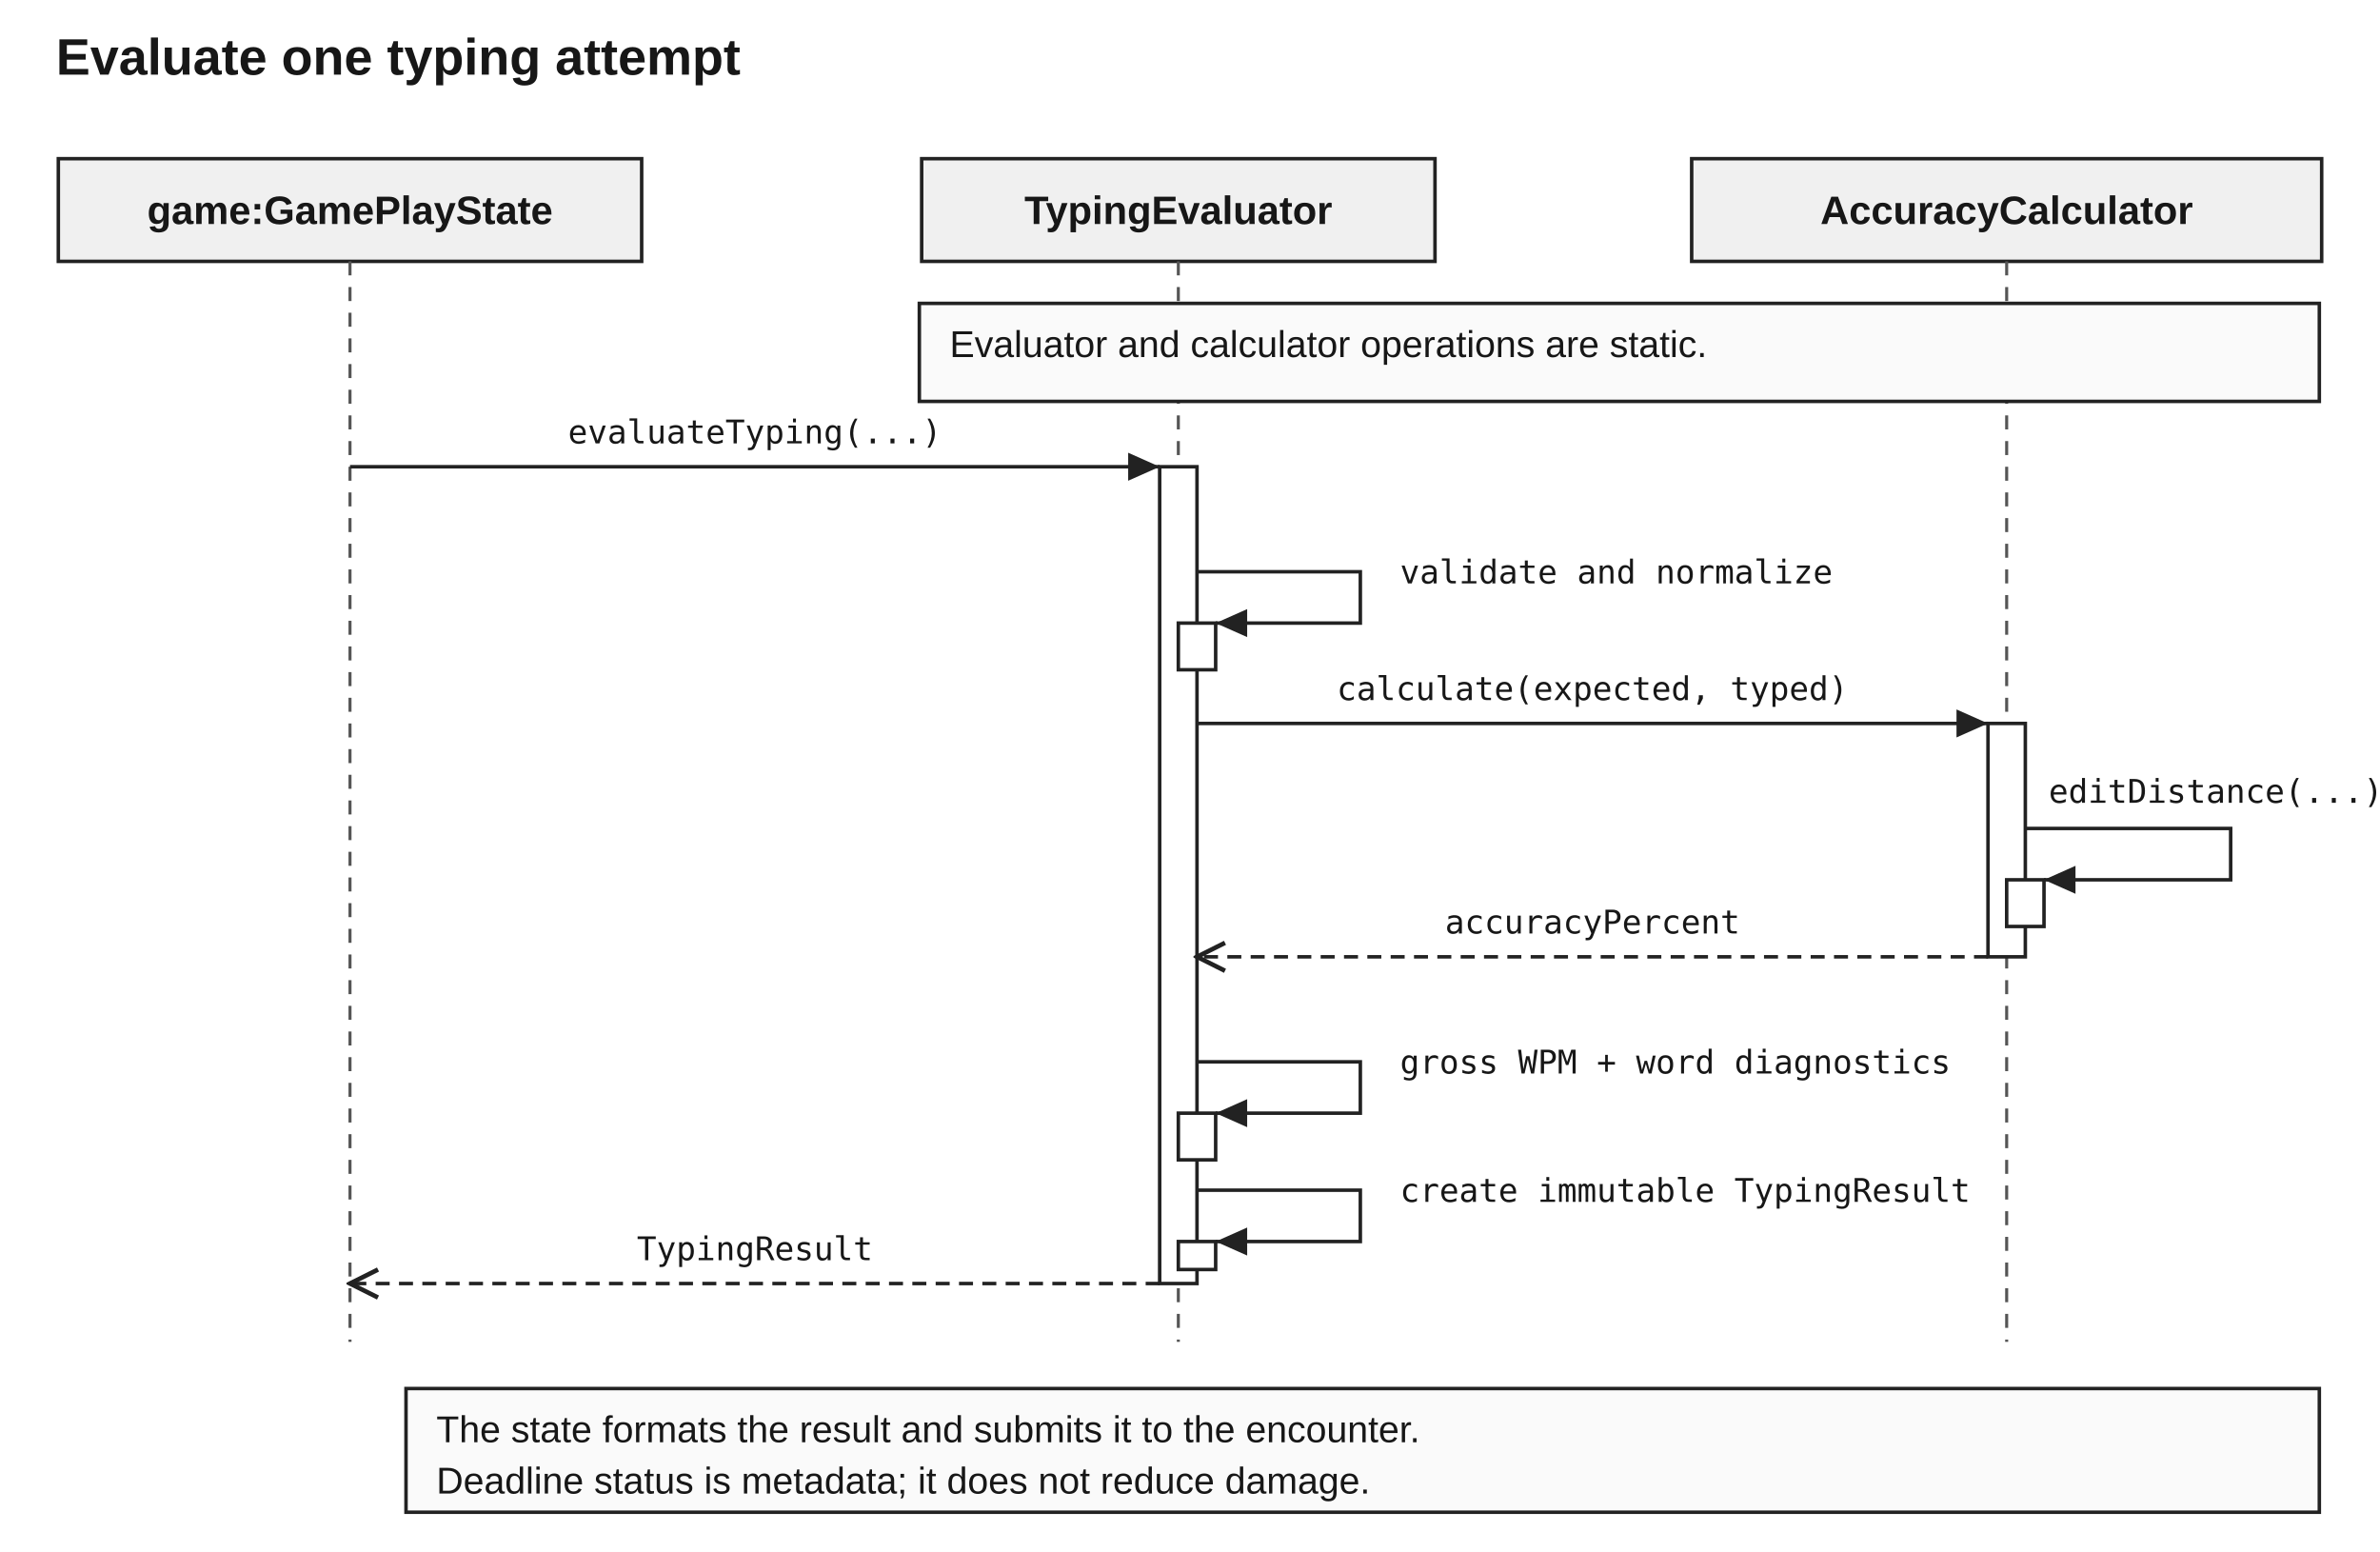
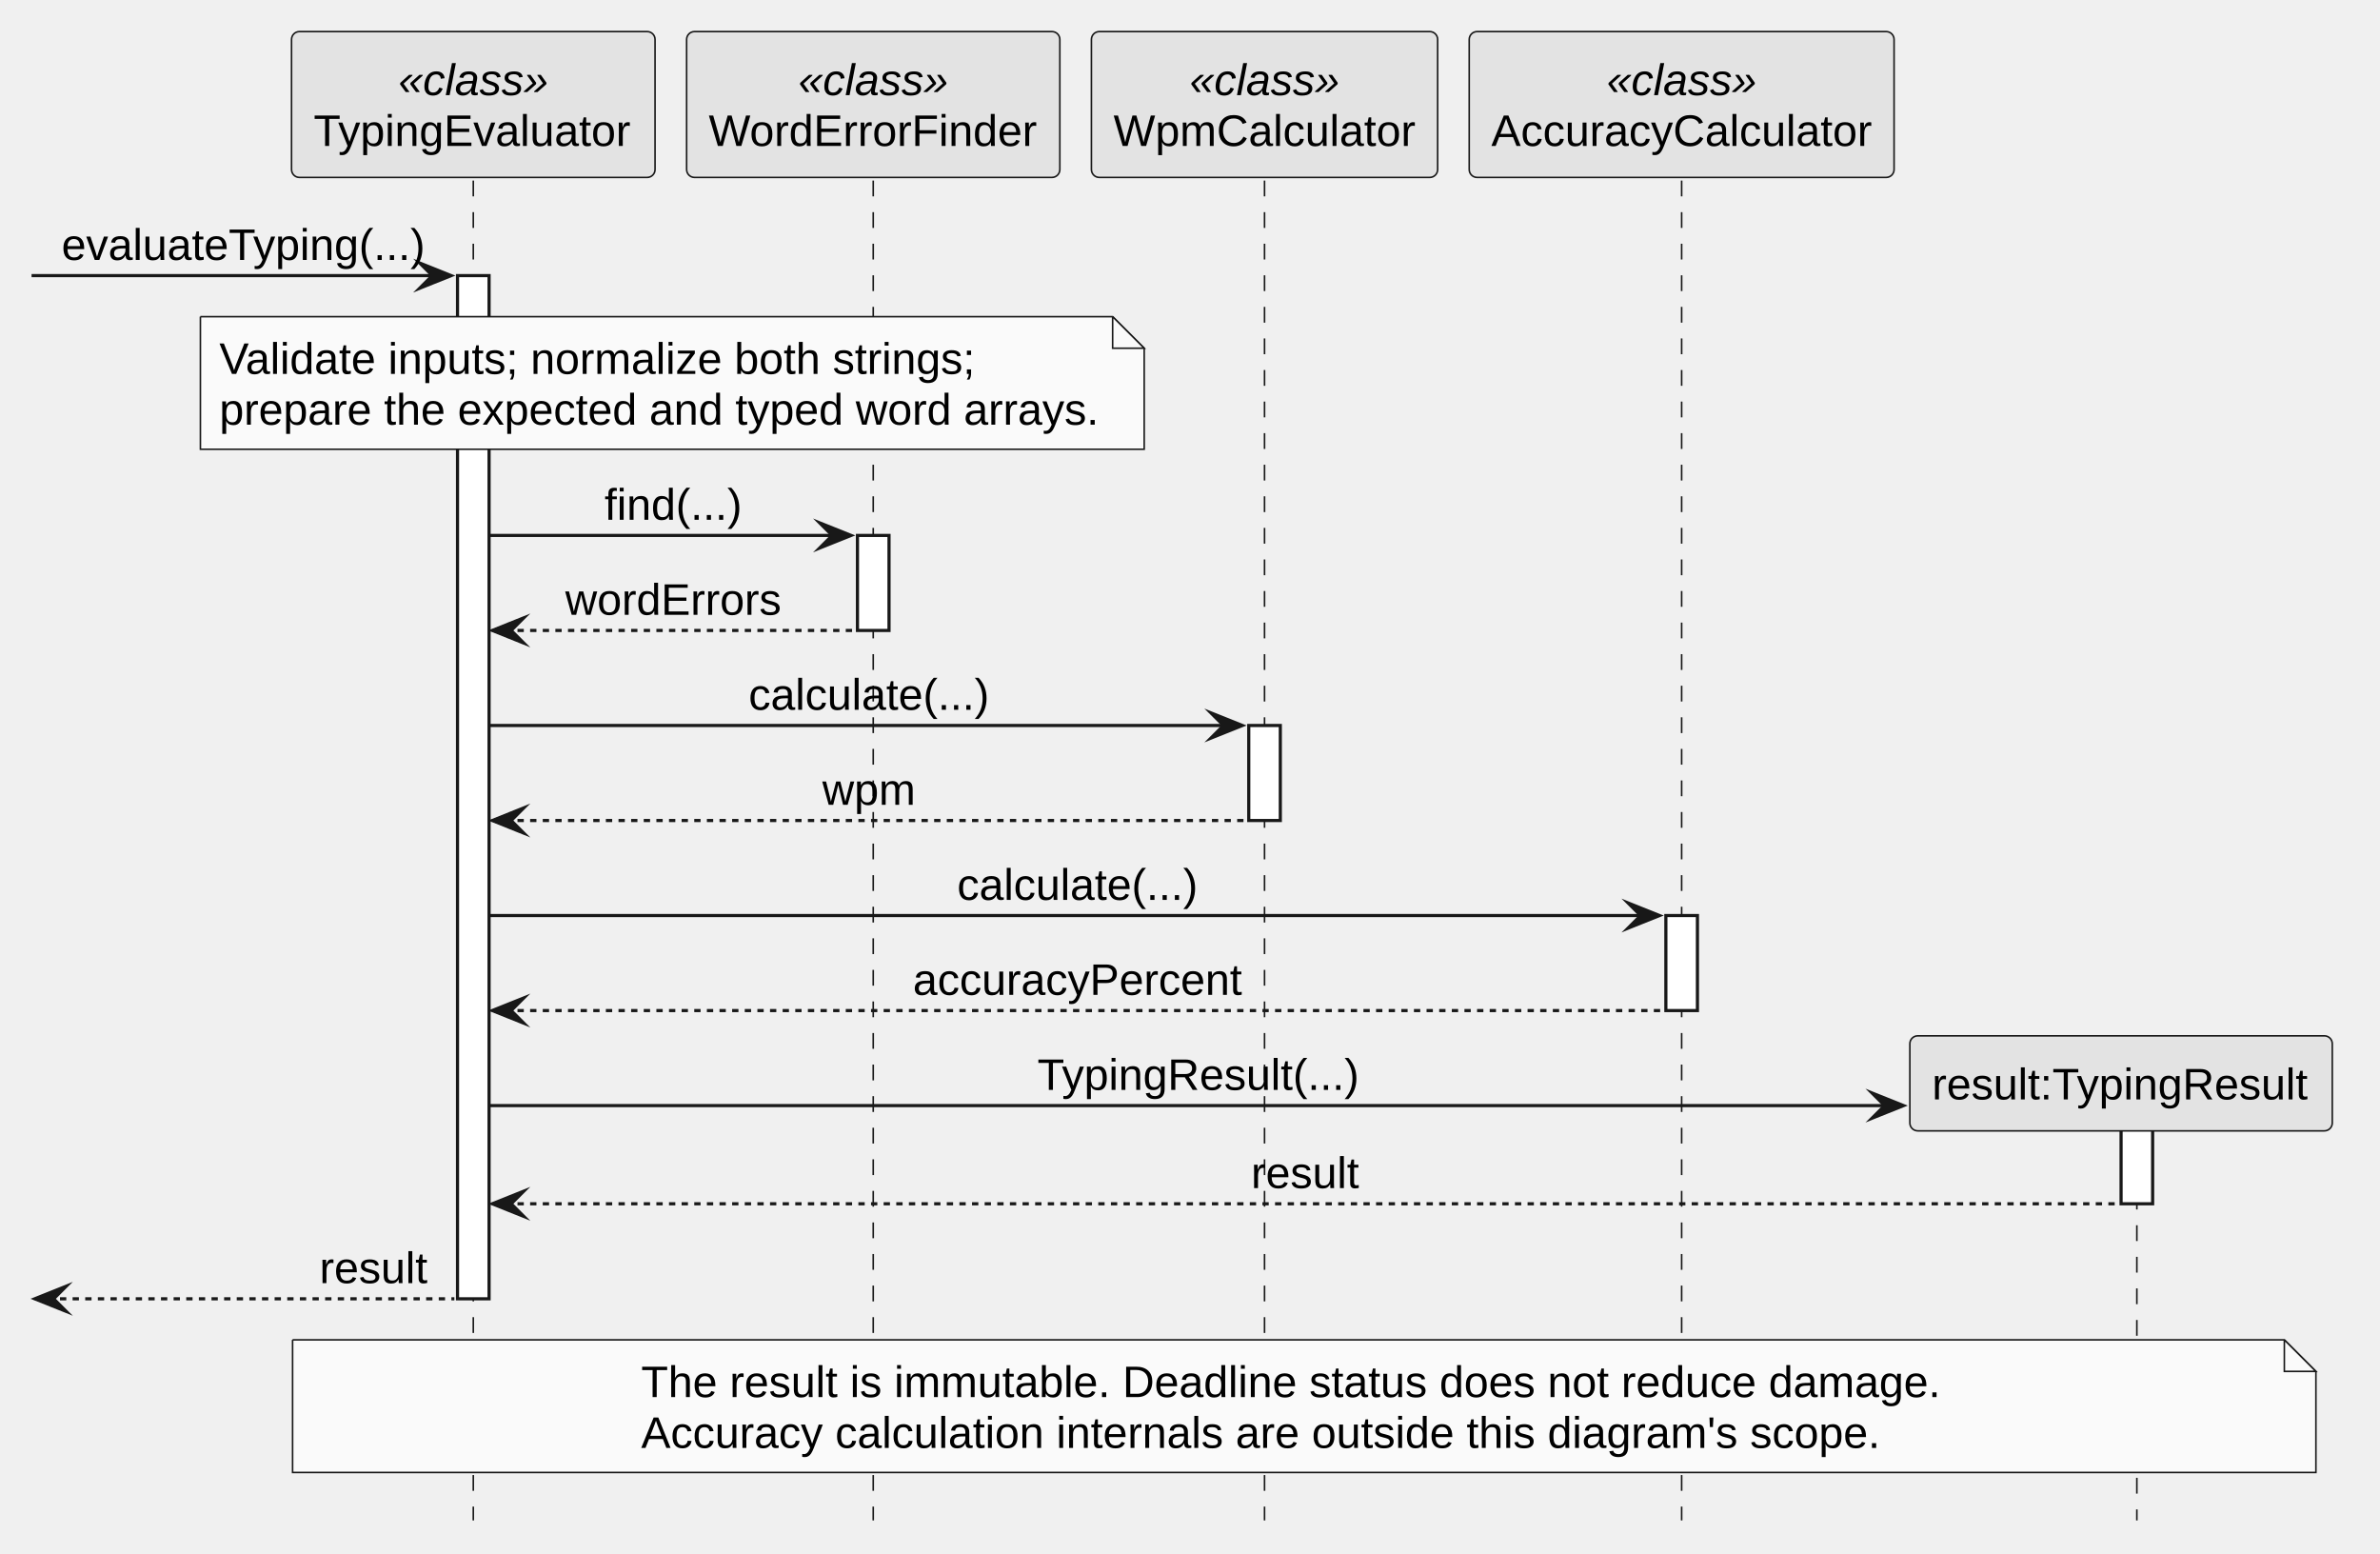
- <svg xmlns="http://www.w3.org/2000/svg" width="1020" height="665" viewBox="0 0 1020 665" role="img" aria-labelledby="title desc">
-   <defs>
-     <marker id="filled" markerWidth="10" markerHeight="8" refX="9" refY="4" orient="auto">
-       <path d="M0 0 L9 4 L0 8 Z" fill="#222" />
-     </marker>
-     <marker id="open" markerWidth="10" markerHeight="10" refX="9" refY="5" orient="auto">
-       <path d="M1 1 L9 5 L1 9" fill="none" stroke="#222" stroke-width="1.3" />
-     </marker>
-   </defs>
-   <style>text{font-family:Arial,Helvetica,sans-serif;fill:#171717} .title{font-size:22px;font-weight:700} .head{font-size:17px;font-weight:600} .body{font-size:16px} .code{font-family:Consolas,monospace;font-size:14px} .small{font-size:14px} .line{fill:none;stroke:#222;stroke-width:1.5} .life{fill:none;stroke:#555;stroke-width:1.3;stroke-dasharray:6 5} .return{fill:none;stroke:#222;stroke-width:1.5;stroke-dasharray:6 4} .box{fill:white;stroke:#222;stroke-width:1.5}</style>
-   <rect width="100%" height="100%" fill="white" />
-   <text x="24" y="32" class="title" text-anchor="start">Evaluate one typing attempt</text>
-   <rect x="25" y="68" width="250" height="44" fill="#f0f0f0" stroke="#222" stroke-width="1.5" />
-   <text x="150" y="96" class="head" text-anchor="middle">game:GamePlayState</text>
-   <rect x="395" y="68" width="220" height="44" fill="#f0f0f0" stroke="#222" stroke-width="1.5" />
-   <text x="505" y="96" class="head" text-anchor="middle">TypingEvaluator</text>
-   <rect x="725" y="68" width="270" height="44" fill="#f0f0f0" stroke="#222" stroke-width="1.5" />
-   <text x="860" y="96" class="head" text-anchor="middle">AccuracyCalculator</text>
-   <line x1="150" y1="112" x2="150" y2="575" class="life" />
-   <line x1="505" y1="112" x2="505" y2="575" class="life" />
-   <line x1="860" y1="112" x2="860" y2="575" class="life" />
-   <rect x="394" y="130" width="600" height="42" fill="#fafafa" stroke="#222" stroke-width="1.5" />
-   <text x="407" y="153" class="body" text-anchor="start">Evaluator and calculator operations are static.</text>
-   <rect x="497" y="200" width="16" height="350" fill="white" stroke="#222" stroke-width="1.5" />
-   <rect x="852" y="310" width="16" height="100" fill="white" stroke="#222" stroke-width="1.5" />
-   <line x1="150" y1="200" x2="497" y2="200" class="line" marker-end="url(#filled)" />
-   <text x="323.5" y="190" class="code" text-anchor="middle">evaluateTyping(...)</text>
-   <rect x="505" y="267" width="16" height="20" fill="white" stroke="#222" stroke-width="1.5" />
-   <rect x="860" y="377" width="16" height="20" fill="white" stroke="#222" stroke-width="1.5" />
-   <rect x="505" y="477" width="16" height="20" fill="white" stroke="#222" stroke-width="1.5" />
-   <rect x="505" y="532" width="16" height="12" fill="white" stroke="#222" stroke-width="1.5" />
-   <path d="M513 245 H583 V267 H521" class="line" marker-end="url(#filled)" />
-   <text x="600" y="250" class="code" text-anchor="start">validate and normalize</text>
-   <line x1="513" y1="310" x2="852" y2="310" class="line" marker-end="url(#filled)" />
-   <text x="682.5" y="300" class="code" text-anchor="middle">calculate(expected, typed)</text>
-   <path d="M868 355 H956 V377 H876" class="line" marker-end="url(#filled)" />
-   <text x="878" y="344" class="code" text-anchor="start">editDistance(...)</text>
-   <line x1="852" y1="410" x2="513" y2="410" class="return" marker-end="url(#open)" />
-   <text x="682.5" y="400" class="code" text-anchor="middle">accuracyPercent</text>
-   <path d="M513 455 H583 V477 H521" class="line" marker-end="url(#filled)" />
-   <text x="600" y="460" class="code" text-anchor="start">gross WPM + word diagnostics</text>
-   <path d="M513 510 H583 V532 H521" class="line" marker-end="url(#filled)" />
-   <text x="600" y="515" class="code" text-anchor="start">create immutable TypingResult</text>
-   <line x1="497" y1="550" x2="150" y2="550" class="return" marker-end="url(#open)" />
-   <text x="323.5" y="540" class="code" text-anchor="middle">TypingResult</text>
-   <rect x="174" y="595" width="820" height="53" fill="#fafafa" stroke="#222" stroke-width="1.5" />
-   <text x="187" y="618" class="body" text-anchor="start">The state formats the result and submits it to the encounter.</text>
-   <text x="187" y="640" class="body" text-anchor="start">Deadline status is metadata; it does not reduce damage.</text>
+ <svg xmlns="http://www.w3.org/2000/svg" version="1.1" data-diagram-type="SEQUENCE" style="width:754px;height:492px;background:#FFFFFF;" width="754px" height="492px" viewBox="0 0 754 492" zoomAndPan="magnify" preserveAspectRatio="none" contentStyleType="text/css">
+   <defs />
+   <g font-family="sans-serif" lengthAdjust="spacing">
+     <g class="participant-lifeline" data-qualified-name="evaluator" data-entity-uid="part1" id="part1-lifeline" data-source-line="9">
+       <g>
+         <rect x="146.444" y="57.197" width="8" height="424.381" fill="#000" fill-opacity="0" />
+         <line x1="149.944" y1="57.197" x2="149.944" y2="481.578" style="stroke:#181818;stroke-width:0.5;stroke-dasharray:5,5;" />
+       </g>
+     </g>
+     <g>
+       <rect x="144.944" y="87.296" width="10" height="324.085" fill="#FFF" style="stroke:#181818;stroke-width:1;" />
+     </g>
+     <g class="participant-lifeline" data-qualified-name="errors" data-entity-uid="part2" id="part2-lifeline" data-source-line="10">
+       <g>
+         <rect x="273.147" y="57.197" width="8" height="424.381" fill="#000" fill-opacity="0" />
+         <line x1="276.647" y1="57.197" x2="276.647" y2="481.578" style="stroke:#181818;stroke-width:0.5;stroke-dasharray:5,5;" />
+       </g>
+     </g>
+     <g>
+       <rect x="271.647" y="169.592" width="10" height="30.099" fill="#FFF" style="stroke:#181818;stroke-width:1;" />
+     </g>
+     <g class="participant-lifeline" data-qualified-name="speed" data-entity-uid="part3" id="part3-lifeline" data-source-line="11">
+       <g>
+         <rect x="397.113" y="57.197" width="8" height="424.381" fill="#000" fill-opacity="0" />
+         <line x1="400.613" y1="57.197" x2="400.613" y2="481.578" style="stroke:#181818;stroke-width:0.5;stroke-dasharray:5,5;" />
+       </g>
+     </g>
+     <g>
+       <rect x="395.613" y="229.789" width="10" height="30.099" fill="#FFF" style="stroke:#181818;stroke-width:1;" />
+     </g>
+     <g class="participant-lifeline" data-qualified-name="accuracy" data-entity-uid="part4" id="part4-lifeline" data-source-line="12">
+       <g>
+         <rect x="529.257" y="57.197" width="8" height="424.381" fill="#000" fill-opacity="0" />
+         <line x1="532.757" y1="57.197" x2="532.757" y2="481.578" style="stroke:#181818;stroke-width:0.5;stroke-dasharray:5,5;" />
+       </g>
+     </g>
+     <g>
+       <rect x="527.757" y="289.986" width="10" height="30.099" fill="#FFF" style="stroke:#181818;stroke-width:1;" />
+     </g>
+     <g class="participant-lifeline" data-qualified-name="result" data-entity-uid="part5" id="part5-lifeline" data-source-line="36">
+       <g>
+         <rect x="673.471" y="328.085" width="8" height="153.493" fill="#000" fill-opacity="0" />
+         <line x1="676.971" y1="328.085" x2="676.971" y2="481.578" style="stroke:#181818;stroke-width:0.5;stroke-dasharray:5,5;" />
+       </g>
+     </g>
+     <g>
+       <rect x="671.971" y="350.184" width="10" height="31.099" fill="#FFF" style="stroke:#181818;stroke-width:1;" />
+     </g>
+     <g class="participant participant-head" data-qualified-name="evaluator" data-entity-uid="part1" id="part1-head" data-source-line="9">
+       <rect x="92.362" y="10" width="115.165" height="46.197" fill="#E3E3E3" style="stroke:#181818;stroke-width:0.5;" rx="2.5" ry="2.5" />
+       <text x="126.21" y="30.132" fill="#000" font-size="14" textLength="47.469" font-style="italic" font-family="Arial">«class»</text>
+       <text x="99.362" y="46.23" fill="#000" font-size="14" textLength="101.165" font-family="Arial">TypingEvaluator</text>
+     </g>
+     <g class="participant participant-head" data-qualified-name="errors" data-entity-uid="part2" id="part2-head" data-source-line="10">
+       <rect x="217.527" y="10" width="118.241" height="46.197" fill="#E3E3E3" style="stroke:#181818;stroke-width:0.5;" rx="2.5" ry="2.5" />
+       <text x="252.913" y="30.132" fill="#000" font-size="14" textLength="47.469" font-style="italic" font-family="Arial">«class»</text>
+       <text x="224.527" y="46.23" fill="#000" font-size="14" textLength="104.241" font-family="Arial">WordErrorFinder</text>
+     </g>
+     <g class="participant participant-head" data-qualified-name="speed" data-entity-uid="part3" id="part3-head" data-source-line="11">
+       <rect x="345.768" y="10" width="109.689" height="46.197" fill="#E3E3E3" style="stroke:#181818;stroke-width:0.5;" rx="2.5" ry="2.5" />
+       <text x="376.878" y="30.132" fill="#000" font-size="14" textLength="47.469" font-style="italic" font-family="Arial">«class»</text>
+       <text x="352.768" y="46.23" fill="#000" font-size="14" textLength="95.689" font-family="Arial">WpmCalculator</text>
+     </g>
+     <g class="participant participant-head" data-qualified-name="accuracy" data-entity-uid="part4" id="part4-head" data-source-line="12">
+       <rect x="465.458" y="10" width="134.6" height="46.197" fill="#E3E3E3" style="stroke:#181818;stroke-width:0.5;" rx="2.5" ry="2.5" />
+       <text x="509.023" y="30.132" fill="#000" font-size="14" textLength="47.469" font-style="italic" font-family="Arial">«class»</text>
+       <text x="472.458" y="46.23" fill="#000" font-size="14" textLength="120.6" font-family="Arial">AccuracyCalculator</text>
+     </g>
+     <g class="message" data-entity-1="part1" data-entity-2="part1" id="msg1" data-source-line="14">
+       <polygon points="132.944,83.296,142.944,87.296,132.944,91.296,136.944,87.296" fill="#181818" style="stroke:#181818;stroke-width:1;stroke-linejoin:miter;stroke-miterlimit:10;" />
+       <line x1="10" y1="87.296" x2="138.944" y2="87.296" style="stroke:#181818;stroke-width:1;" />
+       <text x="19.5" y="82.329" fill="#000" font-size="14" textLength="115.944" font-family="Arial">evaluateTyping(...)</text>
+     </g>
+     <path d="M63.49,100.296 L63.49,142.296 L362.49,142.296 L362.49,110.296 L352.49,100.296 L63.49,100.296" style="stroke:#181818;stroke-width:0.5;" fill="#FAFAFA" />
+     <path d="M352.49,100.296 L352.49,110.296 L362.49,110.296 L352.49,100.296" style="stroke:#181818;stroke-width:0.5;" fill="#FAFAFA" />
+     <text x="69.49" y="118.428" fill="#000" font-size="14" textLength="240.461" font-family="Arial">Validate inputs; normalize both strings;</text>
+     <text x="69.49" y="134.526" fill="#000" font-size="14" textLength="278.612" font-family="Arial">prepare the expected and typed word arrays.</text>
+     <g class="message" data-entity-1="part1" data-entity-2="part2" id="msg2" data-source-line="21">
+       <polygon points="259.647,165.592,269.647,169.592,259.647,173.592,263.647,169.592" fill="#181818" style="stroke:#181818;stroke-width:1;stroke-linejoin:miter;stroke-miterlimit:10;" />
+       <line x1="154.944" y1="169.592" x2="265.647" y2="169.592" style="stroke:#181818;stroke-width:1;" />
+       <text x="191.513" y="164.625" fill="#000" font-size="14" textLength="43.565" font-family="Arial">find(...)</text>
+     </g>
+     <g class="message" data-entity-1="part2" data-entity-2="part1" id="msg3" data-source-line="23">
+       <polygon points="165.944,195.69,155.944,199.69,165.944,203.69,161.944,199.69" fill="#181818" style="stroke:#181818;stroke-width:1;stroke-linejoin:miter;stroke-miterlimit:10;" />
+       <line x1="159.944" y1="199.69" x2="270.647" y2="199.69" style="stroke:#181818;stroke-width:1;stroke-dasharray:2,2;" />
+       <text x="179.068" y="194.724" fill="#000" font-size="14" textLength="68.455" font-family="Arial">wordErrors</text>
+     </g>
+     <g class="message" data-entity-1="part1" data-entity-2="part3" id="msg4" data-source-line="26">
+       <polygon points="383.613,225.789,393.613,229.789,383.613,233.789,387.613,229.789" fill="#181818" style="stroke:#181818;stroke-width:1;stroke-linejoin:miter;stroke-miterlimit:10;" />
+       <line x1="154.944" y1="229.789" x2="389.613" y2="229.789" style="stroke:#181818;stroke-width:1;" />
+       <text x="237.155" y="224.822" fill="#000" font-size="14" textLength="76.248" font-family="Arial">calculate(...)</text>
+     </g>
+     <g class="message" data-entity-1="part3" data-entity-2="part1" id="msg5" data-source-line="28">
+       <polygon points="165.944,255.888,155.944,259.888,165.944,263.888,161.944,259.888" fill="#181818" style="stroke:#181818;stroke-width:1;stroke-linejoin:miter;stroke-miterlimit:10;" />
+       <line x1="159.944" y1="259.888" x2="394.613" y2="259.888" style="stroke:#181818;stroke-width:1;stroke-dasharray:2,2;" />
+       <text x="260.499" y="254.921" fill="#000" font-size="14" textLength="29.559" font-family="Arial">wpm</text>
+     </g>
+     <g class="message" data-entity-1="part1" data-entity-2="part4" id="msg6" data-source-line="31">
+       <polygon points="515.757,285.986,525.757,289.986,515.757,293.986,519.757,289.986" fill="#181818" style="stroke:#181818;stroke-width:1;stroke-linejoin:miter;stroke-miterlimit:10;" />
+       <line x1="154.944" y1="289.986" x2="521.757" y2="289.986" style="stroke:#181818;stroke-width:1;" />
+       <text x="303.227" y="285.02" fill="#000" font-size="14" textLength="76.248" font-family="Arial">calculate(...)</text>
+     </g>
+     <g class="message" data-entity-1="part4" data-entity-2="part1" id="msg7" data-source-line="33">
+       <polygon points="165.944,316.085,155.944,320.085,165.944,324.085,161.944,320.085" fill="#181818" style="stroke:#181818;stroke-width:1;stroke-linejoin:miter;stroke-miterlimit:10;" />
+       <line x1="159.944" y1="320.085" x2="526.757" y2="320.085" style="stroke:#181818;stroke-width:1;stroke-dasharray:2,2;" />
+       <text x="289.217" y="315.118" fill="#000" font-size="14" textLength="104.269" font-family="Arial">accuracyPercent</text>
+     </g>
+     <g class="participant participant-head" data-qualified-name="result" data-entity-uid="part5" id="part5-head" data-source-line="36">
+       <rect x="605.057" y="328.085" width="133.827" height="30.099" fill="#E3E3E3" style="stroke:#181818;stroke-width:0.5;" rx="2.5" ry="2.5" />
+       <text x="612.057" y="348.217" fill="#000" font-size="14" textLength="119.827" font-family="Arial">result:TypingResult</text>
+     </g>
+     <g class="message" data-entity-1="part1" data-entity-2="part5" id="msg8" data-source-line="37">
+       <polygon points="593.057,346.184,603.057,350.184,593.057,354.184,597.057,350.184" fill="#181818" style="stroke:#181818;stroke-width:1;stroke-linejoin:miter;stroke-miterlimit:10;" />
+       <line x1="154.944" y1="350.184" x2="599.057" y2="350.184" style="stroke:#181818;stroke-width:1;" />
+       <text x="328.653" y="345.217" fill="#000" font-size="14" textLength="102.696" font-family="Arial">TypingResult(...)</text>
+     </g>
+     <g class="message" data-entity-1="part5" data-entity-2="part1" id="msg9" data-source-line="39">
+       <polygon points="165.944,377.282,155.944,381.282,165.944,385.282,161.944,381.282" fill="#181818" style="stroke:#181818;stroke-width:1;stroke-linejoin:miter;stroke-miterlimit:10;" />
+       <line x1="159.944" y1="381.282" x2="670.971" y2="381.282" style="stroke:#181818;stroke-width:1;stroke-dasharray:2,2;" />
+       <text x="396.34" y="376.315" fill="#000" font-size="14" textLength="34.234" font-family="Arial">result</text>
+     </g>
+     <g class="message" data-entity-1="part1" data-entity-2="part1" id="msg10" data-source-line="42">
+       <polygon points="21,407.381,11,411.381,21,415.381,17,411.381" fill="#181818" style="stroke:#181818;stroke-width:1;stroke-linejoin:miter;stroke-miterlimit:10;" />
+       <line x1="15" y1="411.381" x2="143.944" y2="411.381" style="stroke:#181818;stroke-width:1;stroke-dasharray:2,2;" />
+       <text x="101.21" y="406.414" fill="#000" font-size="14" textLength="34.234" font-family="Arial">result</text>
+     </g>
+     <path d="M92.696,424.381 L92.696,466.381 L733.696,466.381 L733.696,434.381 L723.696,424.381 L92.696,424.381" style="stroke:#181818;stroke-width:0.5;" fill="#FAFAFA" />
+     <path d="M723.696,424.381 L723.696,434.381 L733.696,434.381 L723.696,424.381" style="stroke:#181818;stroke-width:0.5;" fill="#FAFAFA" />
+     <text x="203.124" y="442.513" fill="#000" font-size="14" textLength="411.667" font-family="Arial">The result is immutable. Deadline status does not reduce damage.</text>
+     <text x="203.124" y="458.611" fill="#000" font-size="14" textLength="392.533" font-family="Arial">Accuracy calculation internals are outside this diagram's scope.</text>
+   </g>
</svg>
